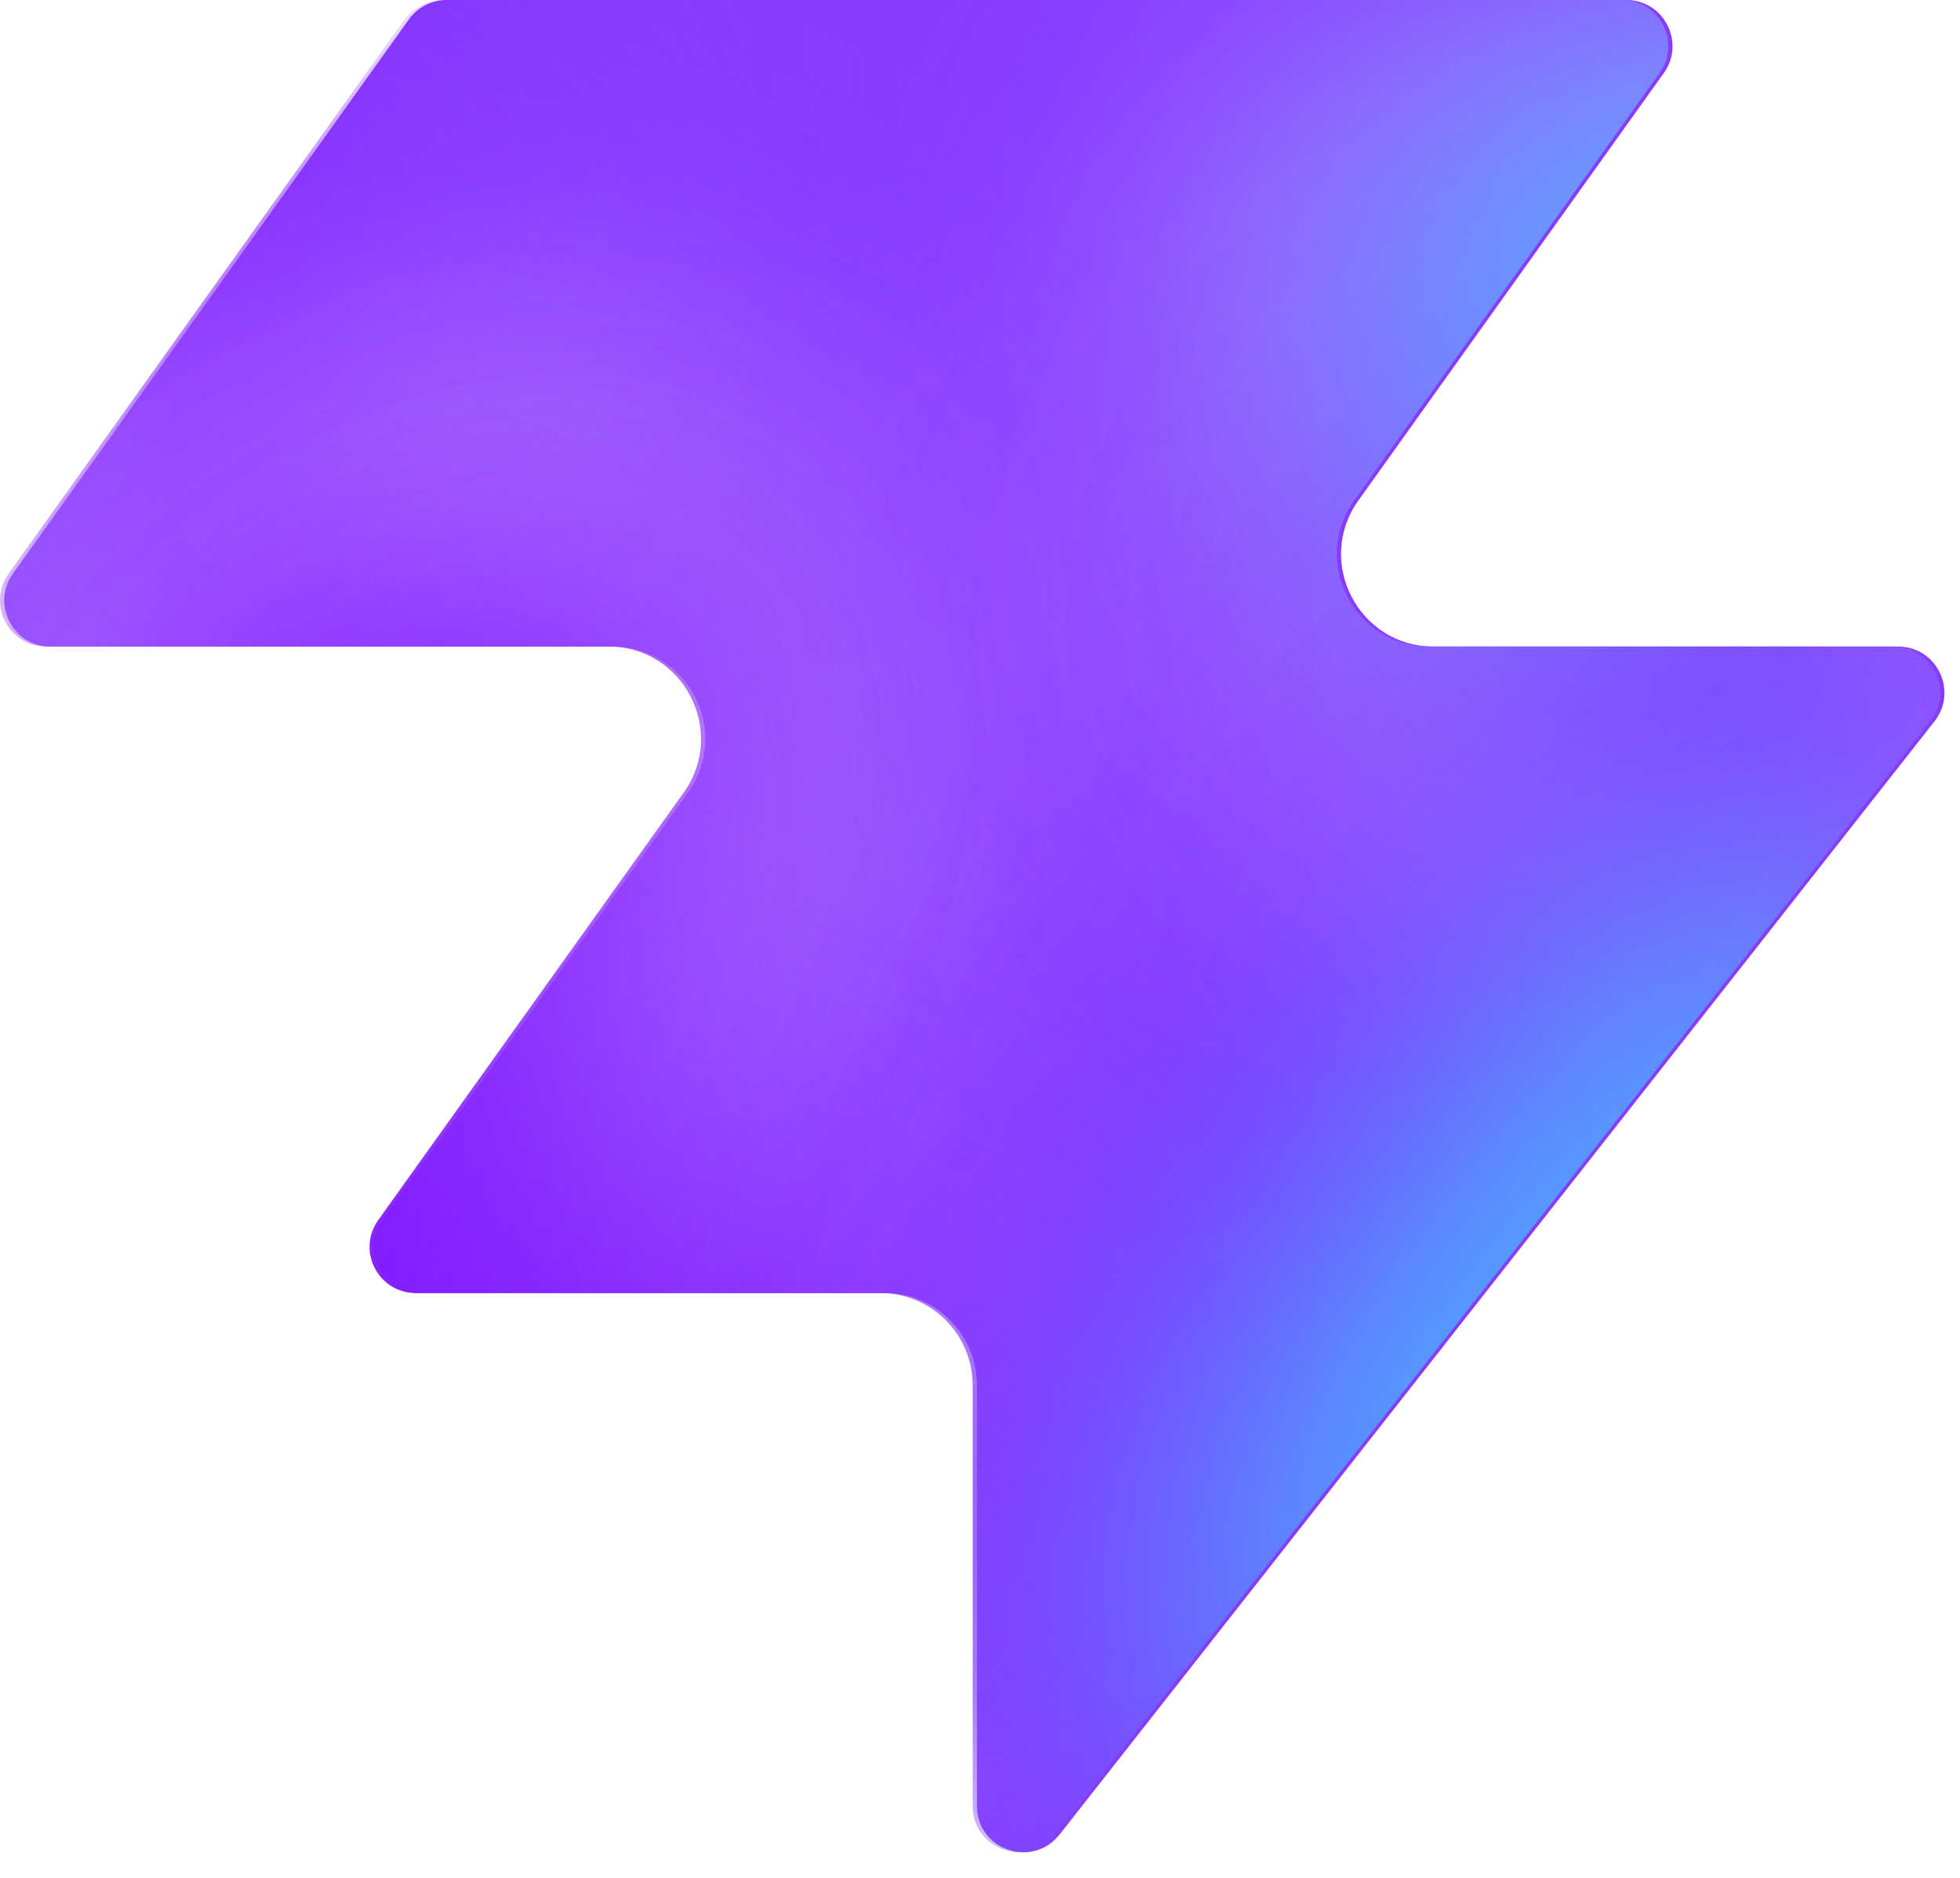
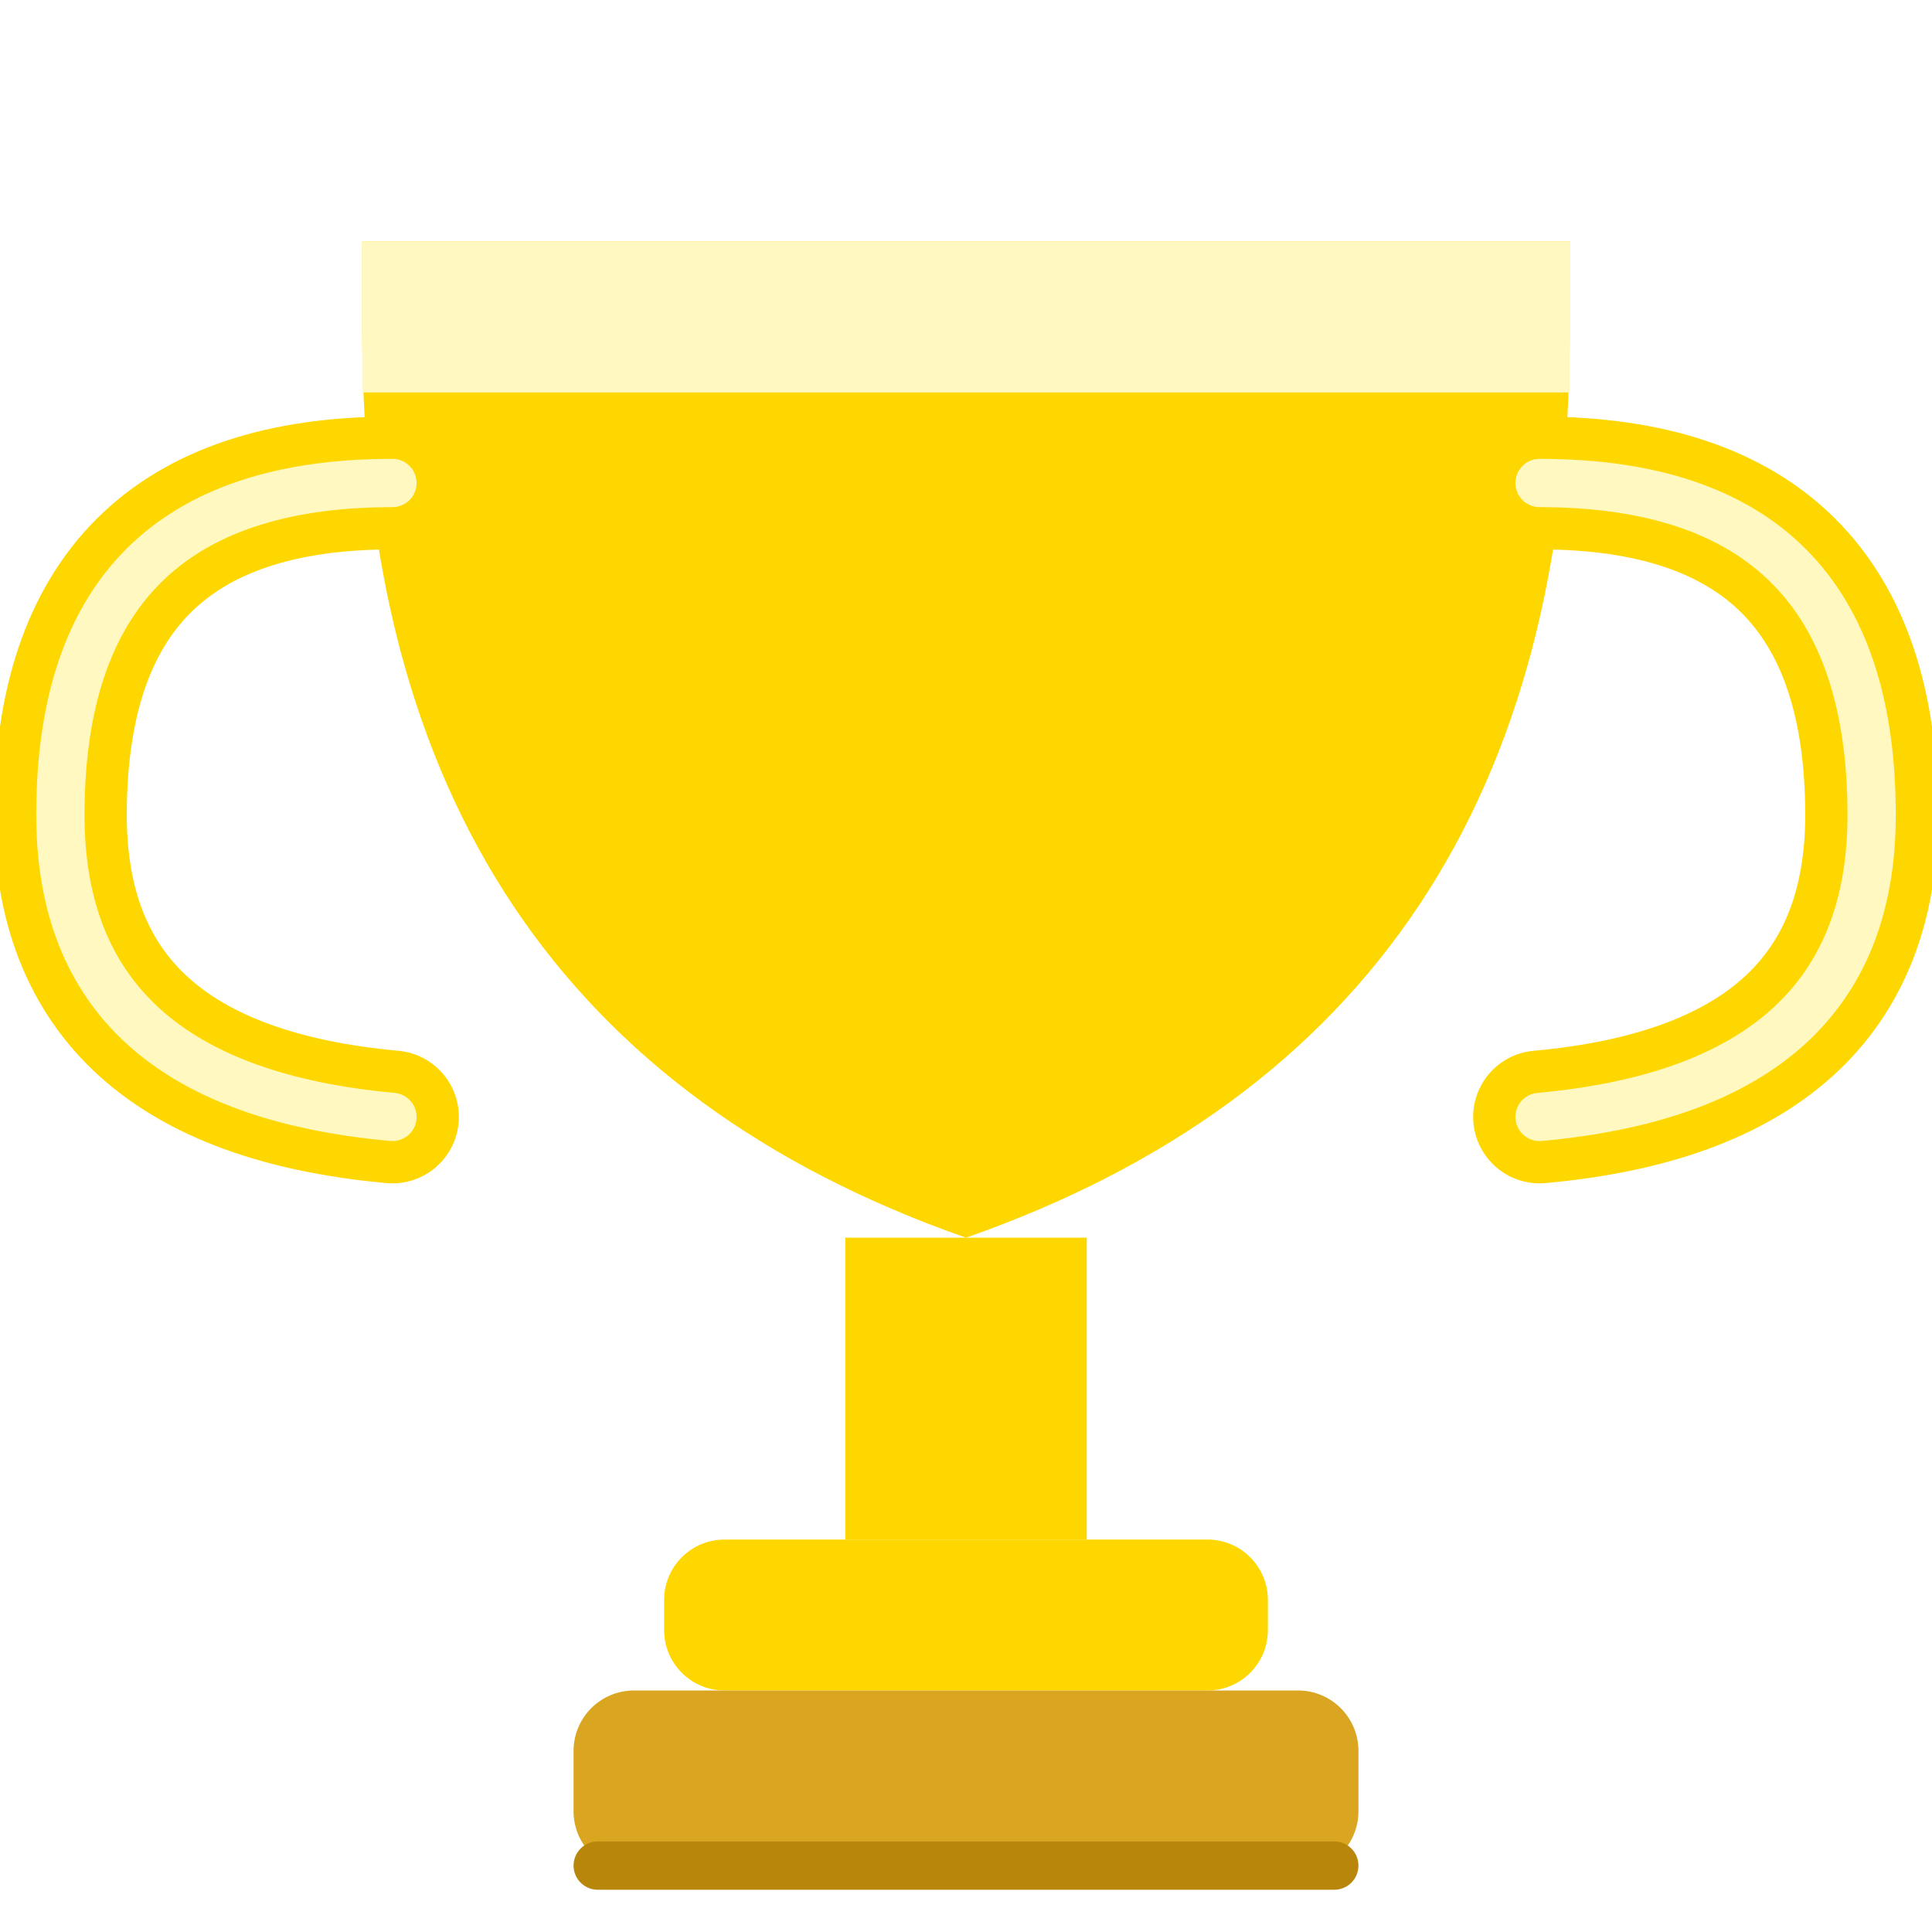
- <svg xmlns="http://www.w3.org/2000/svg" width="48" height="46" fill="none" viewBox="0 0 48 46">
-   <path fill="#863bff" d="M25.946 44.938c-.664.845-2.021.375-2.021-.698V33.937a2.26 2.26 0 0 0-2.262-2.262H10.287c-.92 0-1.456-1.04-.92-1.788l7.48-10.471c1.07-1.497 0-3.578-1.842-3.578H1.237c-.92 0-1.456-1.04-.92-1.788L10.013.474c.214-.297.556-.474.92-.474h28.894c.92 0 1.456 1.04.92 1.788l-7.48 10.471c-1.07 1.498 0 3.579 1.842 3.579h11.377c.943 0 1.473 1.088.89 1.83L25.947 44.94z" style="fill:#863bff;fill:color(display-p3 .525 .23 1);fill-opacity:1" />
-   <mask id="a" width="48" height="46" x="0" y="0" maskUnits="userSpaceOnUse" style="mask-type:alpha">
-     <path fill="#000" d="M25.842 44.938c-.664.844-2.021.375-2.021-.698V33.937a2.26 2.26 0 0 0-2.262-2.262H10.183c-.92 0-1.456-1.04-.92-1.788l7.48-10.471c1.07-1.498 0-3.579-1.842-3.579H1.133c-.92 0-1.456-1.04-.92-1.787L9.91.473c.214-.297.556-.474.92-.474h28.894c.92 0 1.456 1.04.92 1.788l-7.48 10.471c-1.07 1.498 0 3.578 1.842 3.578h11.377c.943 0 1.473 1.088.89 1.832L25.843 44.94z" style="fill:#000;fill-opacity:1" />
-   </mask>
-   <g mask="url(#a)">
-     <g filter="url(#b)">
-       <ellipse cx="5.508" cy="14.704" fill="#ede6ff" rx="5.508" ry="14.704" style="fill:#ede6ff;fill:color(display-p3 .927 .903 1);fill-opacity:1" transform="matrix(.00324 1 1 -.00324 -4.47 31.516)" />
-     </g>
-     <g filter="url(#c)">
-       <ellipse cx="10.399" cy="29.851" fill="#ede6ff" rx="10.399" ry="29.851" style="fill:#ede6ff;fill:color(display-p3 .927 .903 1);fill-opacity:1" transform="matrix(.00324 1 1 -.00324 -39.328 7.883)" />
-     </g>
-     <g filter="url(#d)">
-       <ellipse cx="5.508" cy="30.487" fill="#7e14ff" rx="5.508" ry="30.487" style="fill:#7e14ff;fill:color(display-p3 .492 .077 1);fill-opacity:1" transform="rotate(89.814 -25.913 -14.639)scale(1 -1)" />
-     </g>
-     <g filter="url(#e)">
-       <ellipse cx="5.508" cy="30.599" fill="#7e14ff" rx="5.508" ry="30.599" style="fill:#7e14ff;fill:color(display-p3 .492 .077 1);fill-opacity:1" transform="rotate(89.814 -32.644 -3.334)scale(1 -1)" />
-     </g>
-     <g filter="url(#f)">
-       <ellipse cx="5.508" cy="30.599" fill="#7e14ff" rx="5.508" ry="30.599" style="fill:#7e14ff;fill:color(display-p3 .492 .077 1);fill-opacity:1" transform="matrix(.00324 1 1 -.00324 -34.34 30.47)" />
-     </g>
-     <g filter="url(#g)">
-       <ellipse cx="14.072" cy="22.078" fill="#ede6ff" rx="14.072" ry="22.078" style="fill:#ede6ff;fill:color(display-p3 .927 .903 1);fill-opacity:1" transform="rotate(93.35 24.506 48.493)scale(-1 1)" />
-     </g>
-     <g filter="url(#h)">
-       <ellipse cx="3.47" cy="21.501" fill="#7e14ff" rx="3.47" ry="21.501" style="fill:#7e14ff;fill:color(display-p3 .492 .077 1);fill-opacity:1" transform="rotate(89.009 28.708 47.59)scale(-1 1)" />
-     </g>
-     <g filter="url(#i)">
-       <ellipse cx="3.47" cy="21.501" fill="#7e14ff" rx="3.47" ry="21.501" style="fill:#7e14ff;fill:color(display-p3 .492 .077 1);fill-opacity:1" transform="rotate(89.009 28.708 47.59)scale(-1 1)" />
-     </g>
-     <g filter="url(#j)">
-       <ellipse cx=".387" cy="8.972" fill="#7e14ff" rx="4.407" ry="29.108" style="fill:#7e14ff;fill:color(display-p3 .492 .077 1);fill-opacity:1" transform="rotate(39.51 .387 8.972)" />
-     </g>
-     <g filter="url(#k)">
-       <ellipse cx="47.523" cy="-6.092" fill="#7e14ff" rx="4.407" ry="29.108" style="fill:#7e14ff;fill:color(display-p3 .492 .077 1);fill-opacity:1" transform="rotate(37.892 47.523 -6.092)" />
-     </g>
-     <g filter="url(#l)">
-       <ellipse cx="41.412" cy="6.333" fill="#47bfff" rx="5.971" ry="9.665" style="fill:#47bfff;fill:color(display-p3 .28 .748 1);fill-opacity:1" transform="rotate(37.892 41.412 6.333)" />
-     </g>
-     <g filter="url(#m)">
-       <ellipse cx="-1.879" cy="38.332" fill="#7e14ff" rx="4.407" ry="29.108" style="fill:#7e14ff;fill:color(display-p3 .492 .077 1);fill-opacity:1" transform="rotate(37.892 -1.88 38.332)" />
-     </g>
-     <g filter="url(#n)">
-       <ellipse cx="-1.879" cy="38.332" fill="#7e14ff" rx="4.407" ry="29.108" style="fill:#7e14ff;fill:color(display-p3 .492 .077 1);fill-opacity:1" transform="rotate(37.892 -1.88 38.332)" />
-     </g>
-     <g filter="url(#o)">
-       <ellipse cx="35.651" cy="29.907" fill="#7e14ff" rx="4.407" ry="29.108" style="fill:#7e14ff;fill:color(display-p3 .492 .077 1);fill-opacity:1" transform="rotate(37.892 35.651 29.907)" />
-     </g>
-     <g filter="url(#p)">
-       <ellipse cx="38.418" cy="32.4" fill="#47bfff" rx="5.971" ry="15.297" style="fill:#47bfff;fill:color(display-p3 .28 .748 1);fill-opacity:1" transform="rotate(37.892 38.418 32.4)" />
-     </g>
-   </g>
-   <defs>
-     <filter id="b" width="60.045" height="41.654" x="-19.77" y="16.149" color-interpolation-filters="sRGB" filterUnits="userSpaceOnUse">
-       <feFlood flood-opacity="0" result="BackgroundImageFix" />
-       <feBlend in="SourceGraphic" in2="BackgroundImageFix" result="shape" />
-       <feGaussianBlur result="effect1_foregroundBlur_2002_17158" stdDeviation="7.659" />
-     </filter>
-     <filter id="c" width="90.34" height="51.437" x="-54.613" y="-7.533" color-interpolation-filters="sRGB" filterUnits="userSpaceOnUse">
-       <feFlood flood-opacity="0" result="BackgroundImageFix" />
-       <feBlend in="SourceGraphic" in2="BackgroundImageFix" result="shape" />
-       <feGaussianBlur result="effect1_foregroundBlur_2002_17158" stdDeviation="7.659" />
-     </filter>
-     <filter id="d" width="79.355" height="29.4" x="-49.64" y="2.03" color-interpolation-filters="sRGB" filterUnits="userSpaceOnUse">
-       <feFlood flood-opacity="0" result="BackgroundImageFix" />
-       <feBlend in="SourceGraphic" in2="BackgroundImageFix" result="shape" />
-       <feGaussianBlur result="effect1_foregroundBlur_2002_17158" stdDeviation="4.596" />
-     </filter>
-     <filter id="e" width="79.579" height="29.4" x="-45.045" y="20.029" color-interpolation-filters="sRGB" filterUnits="userSpaceOnUse">
-       <feFlood flood-opacity="0" result="BackgroundImageFix" />
-       <feBlend in="SourceGraphic" in2="BackgroundImageFix" result="shape" />
-       <feGaussianBlur result="effect1_foregroundBlur_2002_17158" stdDeviation="4.596" />
-     </filter>
-     <filter id="f" width="79.579" height="29.4" x="-43.513" y="21.178" color-interpolation-filters="sRGB" filterUnits="userSpaceOnUse">
-       <feFlood flood-opacity="0" result="BackgroundImageFix" />
-       <feBlend in="SourceGraphic" in2="BackgroundImageFix" result="shape" />
-       <feGaussianBlur result="effect1_foregroundBlur_2002_17158" stdDeviation="4.596" />
-     </filter>
-     <filter id="g" width="74.749" height="58.852" x="15.756" y="-17.901" color-interpolation-filters="sRGB" filterUnits="userSpaceOnUse">
-       <feFlood flood-opacity="0" result="BackgroundImageFix" />
-       <feBlend in="SourceGraphic" in2="BackgroundImageFix" result="shape" />
-       <feGaussianBlur result="effect1_foregroundBlur_2002_17158" stdDeviation="7.659" />
-     </filter>
-     <filter id="h" width="61.377" height="25.362" x="23.548" y="2.284" color-interpolation-filters="sRGB" filterUnits="userSpaceOnUse">
-       <feFlood flood-opacity="0" result="BackgroundImageFix" />
-       <feBlend in="SourceGraphic" in2="BackgroundImageFix" result="shape" />
-       <feGaussianBlur result="effect1_foregroundBlur_2002_17158" stdDeviation="4.596" />
-     </filter>
-     <filter id="i" width="61.377" height="25.362" x="23.548" y="2.284" color-interpolation-filters="sRGB" filterUnits="userSpaceOnUse">
-       <feFlood flood-opacity="0" result="BackgroundImageFix" />
-       <feBlend in="SourceGraphic" in2="BackgroundImageFix" result="shape" />
-       <feGaussianBlur result="effect1_foregroundBlur_2002_17158" stdDeviation="4.596" />
-     </filter>
-     <filter id="j" width="56.045" height="63.649" x="-27.636" y="-22.853" color-interpolation-filters="sRGB" filterUnits="userSpaceOnUse">
-       <feFlood flood-opacity="0" result="BackgroundImageFix" />
-       <feBlend in="SourceGraphic" in2="BackgroundImageFix" result="shape" />
-       <feGaussianBlur result="effect1_foregroundBlur_2002_17158" stdDeviation="4.596" />
-     </filter>
-     <filter id="k" width="54.814" height="64.646" x="20.116" y="-38.415" color-interpolation-filters="sRGB" filterUnits="userSpaceOnUse">
-       <feFlood flood-opacity="0" result="BackgroundImageFix" />
-       <feBlend in="SourceGraphic" in2="BackgroundImageFix" result="shape" />
-       <feGaussianBlur result="effect1_foregroundBlur_2002_17158" stdDeviation="4.596" />
-     </filter>
-     <filter id="l" width="33.541" height="35.313" x="24.641" y="-11.323" color-interpolation-filters="sRGB" filterUnits="userSpaceOnUse">
-       <feFlood flood-opacity="0" result="BackgroundImageFix" />
-       <feBlend in="SourceGraphic" in2="BackgroundImageFix" result="shape" />
-       <feGaussianBlur result="effect1_foregroundBlur_2002_17158" stdDeviation="4.596" />
-     </filter>
-     <filter id="m" width="54.814" height="64.646" x="-29.286" y="6.009" color-interpolation-filters="sRGB" filterUnits="userSpaceOnUse">
-       <feFlood flood-opacity="0" result="BackgroundImageFix" />
-       <feBlend in="SourceGraphic" in2="BackgroundImageFix" result="shape" />
-       <feGaussianBlur result="effect1_foregroundBlur_2002_17158" stdDeviation="4.596" />
-     </filter>
-     <filter id="n" width="54.814" height="64.646" x="-29.286" y="6.009" color-interpolation-filters="sRGB" filterUnits="userSpaceOnUse">
-       <feFlood flood-opacity="0" result="BackgroundImageFix" />
-       <feBlend in="SourceGraphic" in2="BackgroundImageFix" result="shape" />
-       <feGaussianBlur result="effect1_foregroundBlur_2002_17158" stdDeviation="4.596" />
-     </filter>
-     <filter id="o" width="54.814" height="64.646" x="8.244" y="-2.416" color-interpolation-filters="sRGB" filterUnits="userSpaceOnUse">
-       <feFlood flood-opacity="0" result="BackgroundImageFix" />
-       <feBlend in="SourceGraphic" in2="BackgroundImageFix" result="shape" />
-       <feGaussianBlur result="effect1_foregroundBlur_2002_17158" stdDeviation="4.596" />
-     </filter>
-     <filter id="p" width="39.409" height="43.623" x="18.713" y="10.588" color-interpolation-filters="sRGB" filterUnits="userSpaceOnUse">
-       <feFlood flood-opacity="0" result="BackgroundImageFix" />
-       <feBlend in="SourceGraphic" in2="BackgroundImageFix" result="shape" />
-       <feGaussianBlur result="effect1_foregroundBlur_2002_17158" stdDeviation="4.596" />
-     </filter>
-   </defs>
+ <svg xmlns="http://www.w3.org/2000/svg" viewBox="0 0 32 32">
+   <path d="M6,4 L26,4 L26,5.5 Q26,17 16,20.5 Q6,17 6,5.5 Z" fill="#FFD700" />
+   <path d="M6,4 L26,4 L26,6.5 L6,6.5 Z" fill="#FFF8C0" />
+   <path d="M6.5,8 Q1,8 1,13.5 Q1,18 6.5,18.5" fill="none" stroke="#FFD700" stroke-width="2.2" stroke-linecap="round" />
+   <path d="M6.5,8 Q1,8 1,13.5 Q1,18 6.5,18.5" fill="none" stroke="#FFF8C0" stroke-width="0.8" stroke-linecap="round" />
+   <path d="M25.5,8 Q31,8 31,13.5 Q31,18 25.5,18.5" fill="none" stroke="#FFD700" stroke-width="2.2" stroke-linecap="round" />
+   <path d="M25.5,8 Q31,8 31,13.5 Q31,18 25.5,18.5" fill="none" stroke="#FFF8C0" stroke-width="0.8" stroke-linecap="round" />
+   <rect x="14" y="20.5" width="4" height="5" fill="#FFD700" />
+   <rect x="11" y="25.5" width="10" height="2.5" rx="1" fill="#FFD700" />
+   <rect x="9.5" y="28" width="13" height="3" rx="1" fill="#DAA520" />
+   <rect x="9.5" y="30.5" width="13" height="0.8" rx="0.4" fill="#B8860B" />
</svg>
